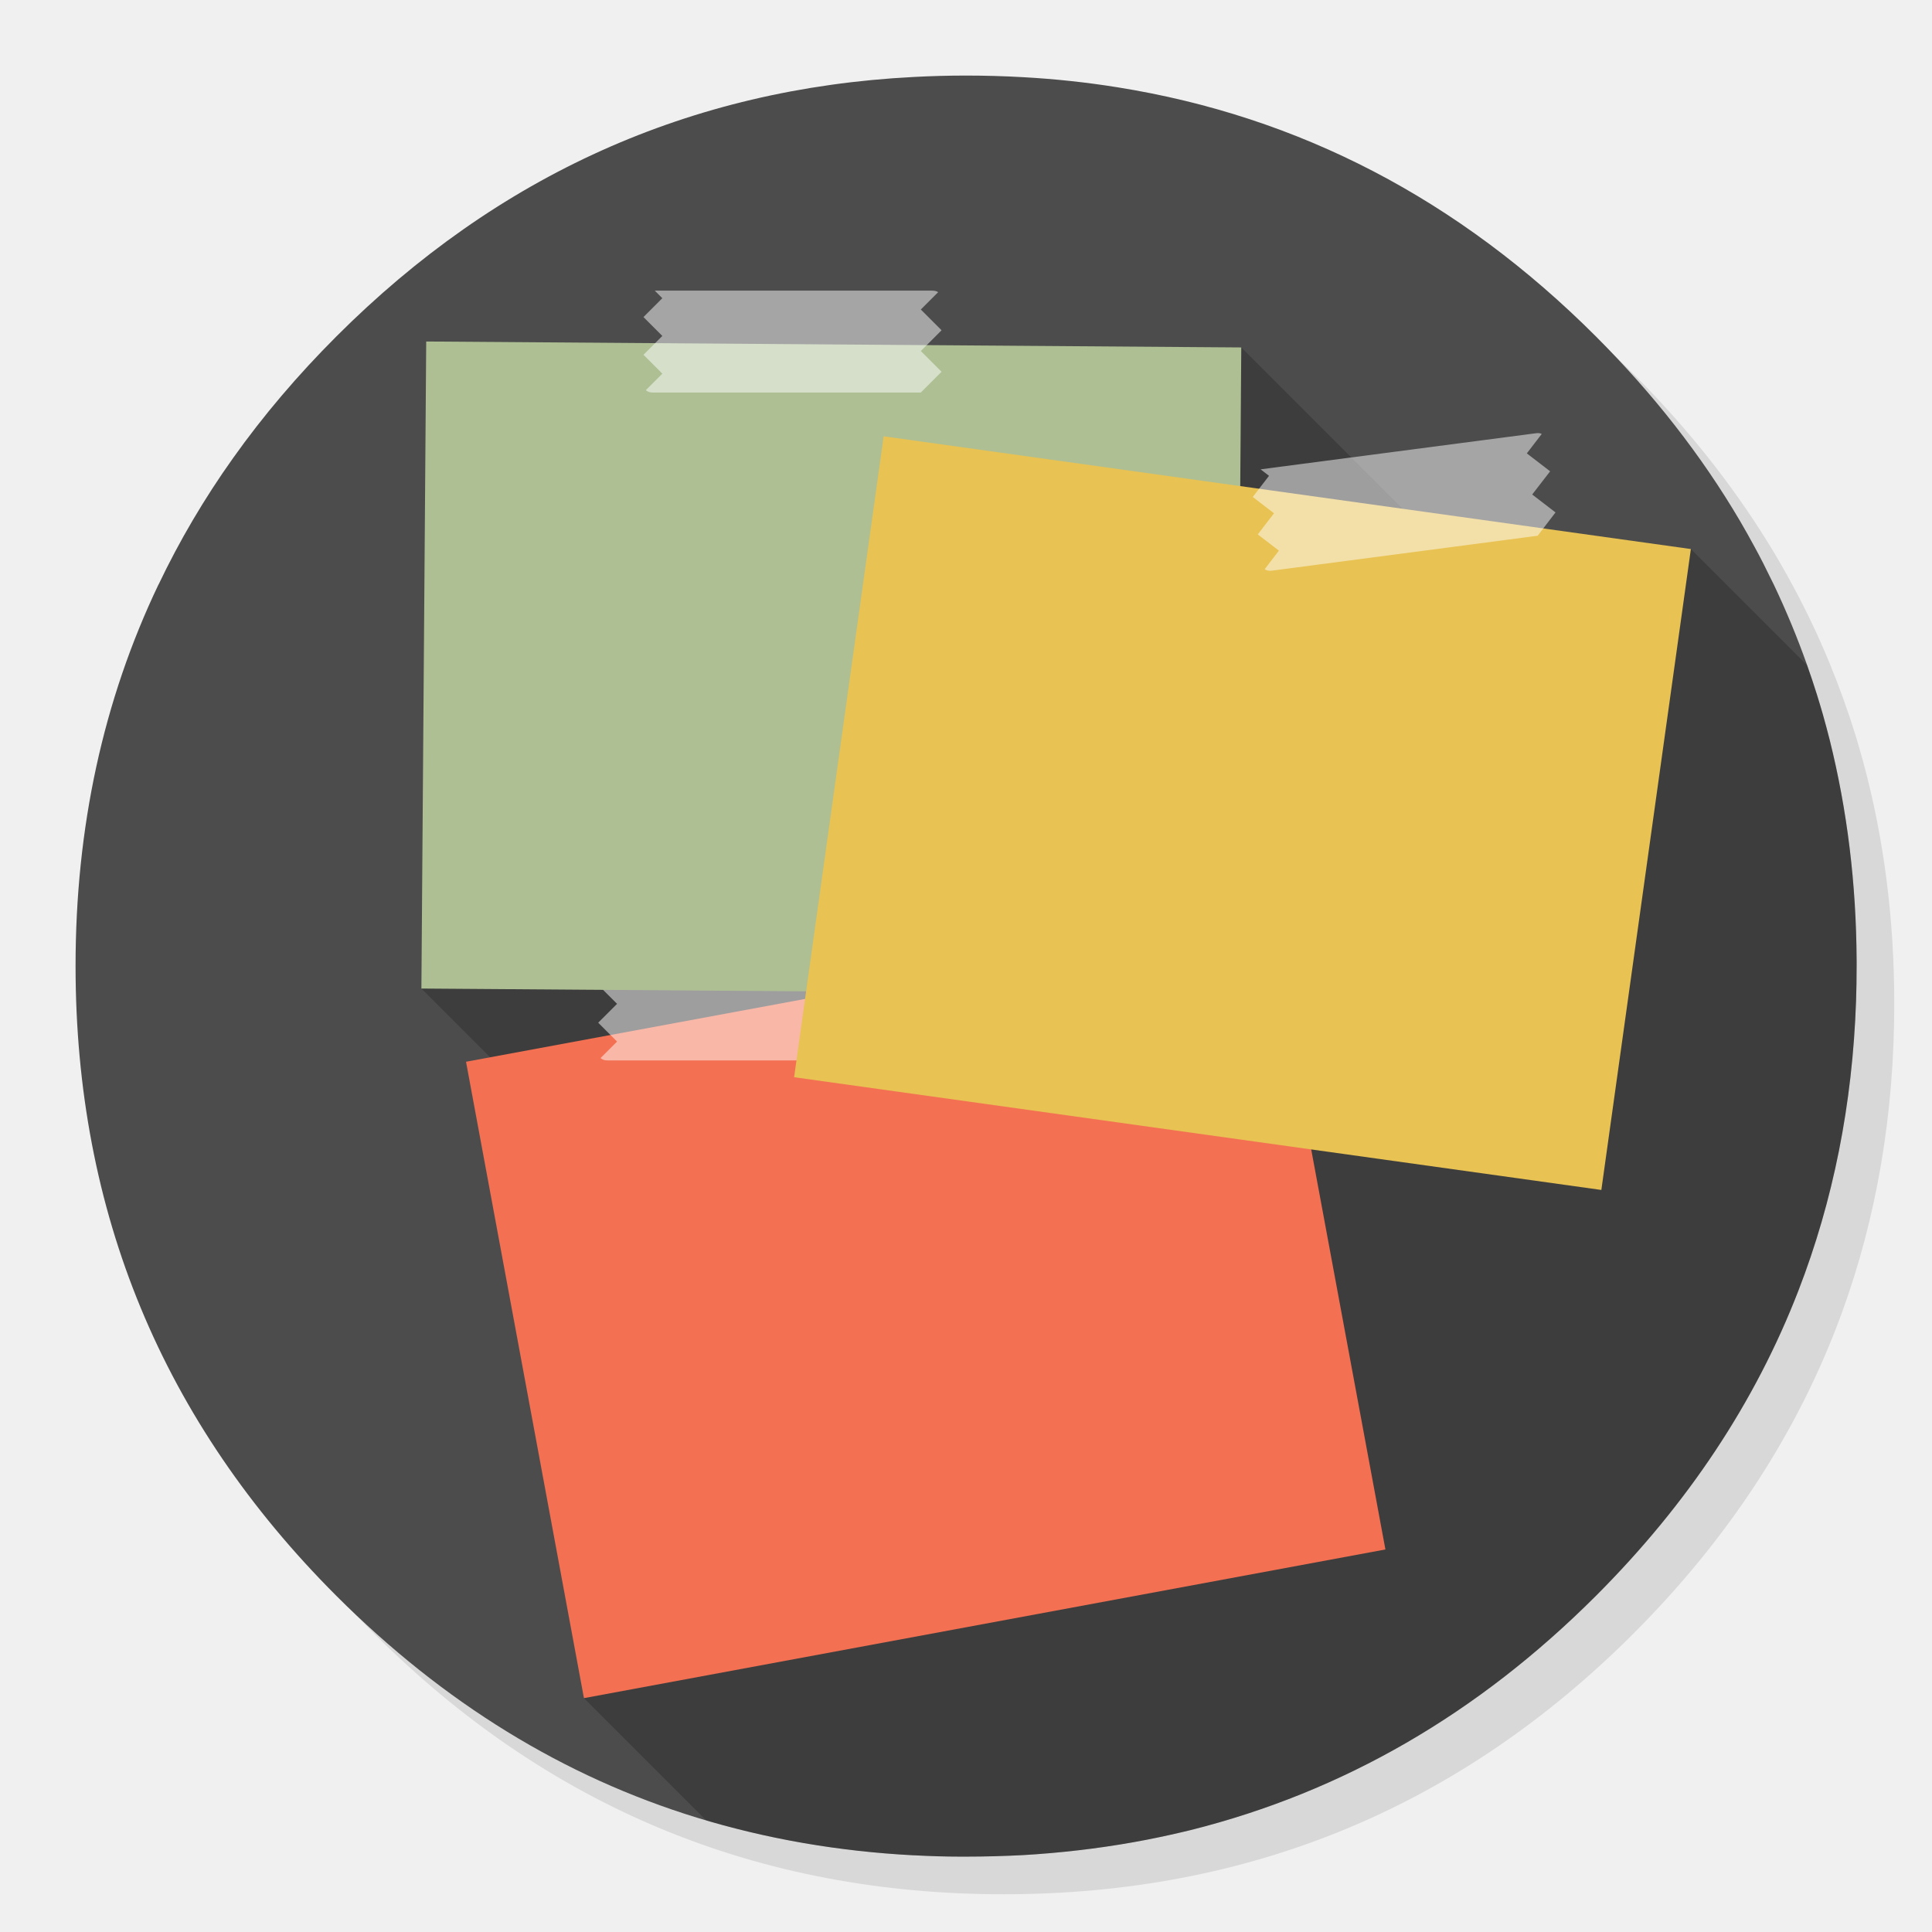
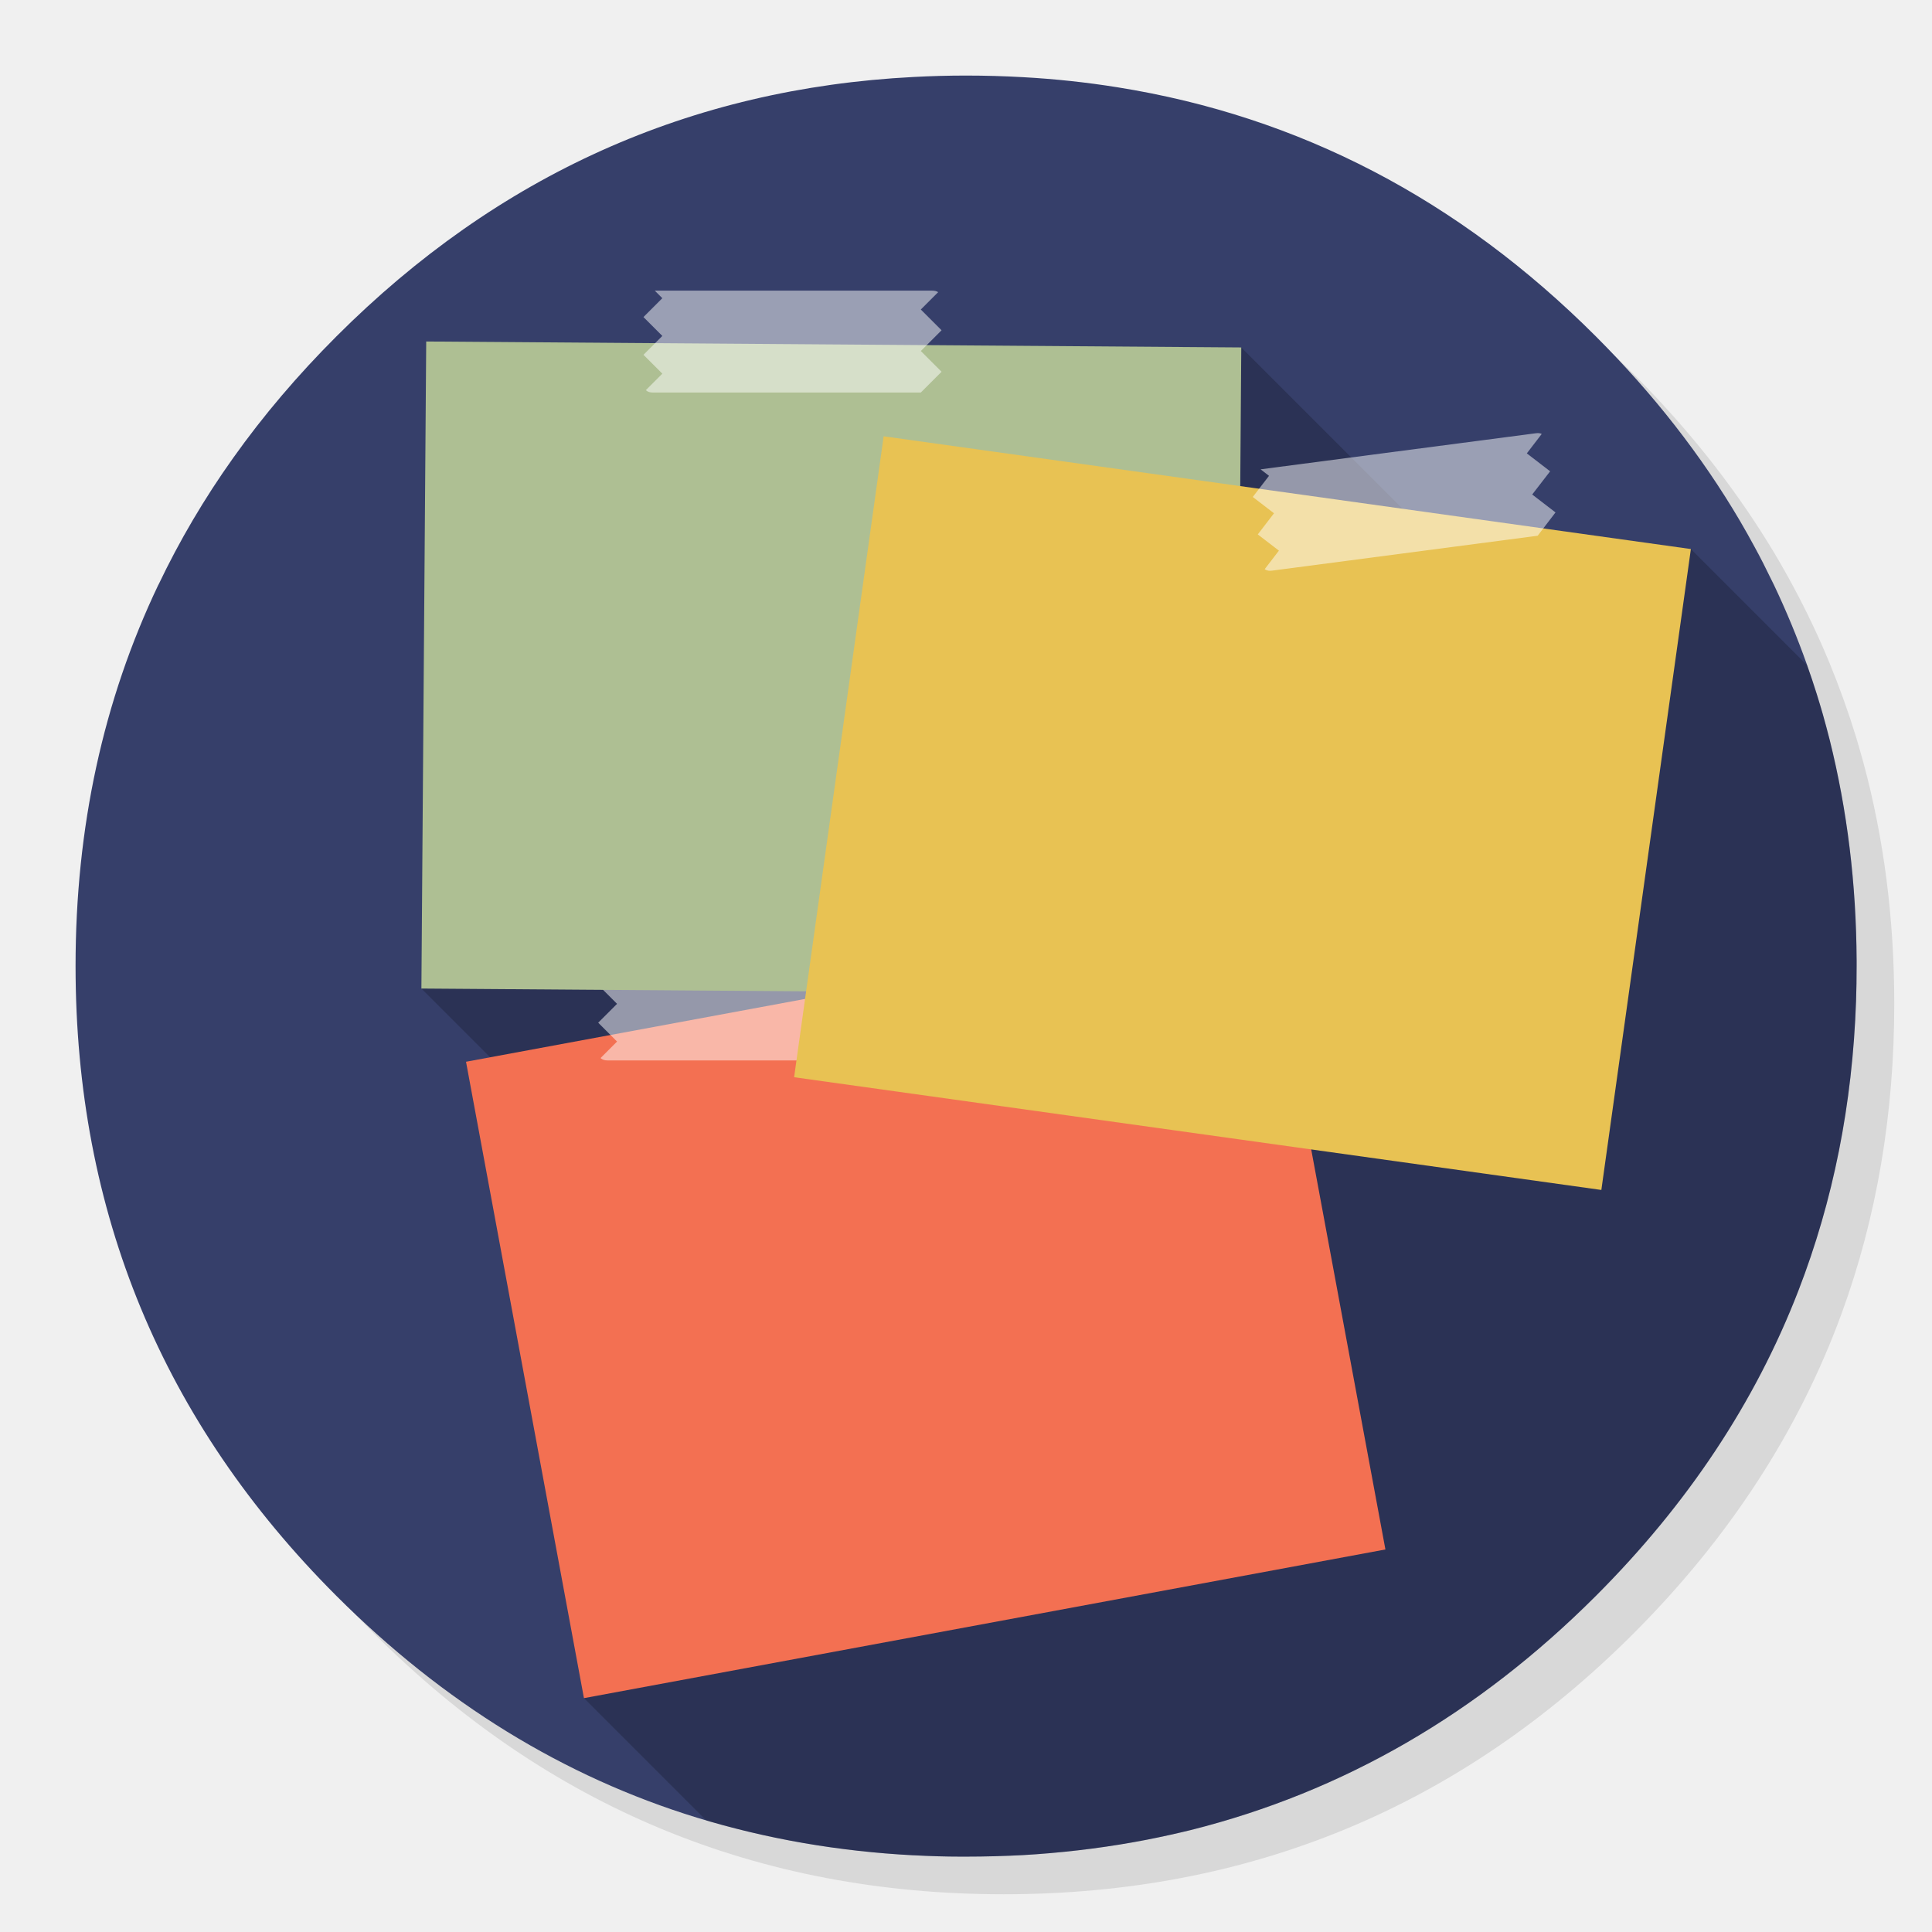
- <svg xmlns="http://www.w3.org/2000/svg" id="Stickies" image-rendering="optimizeSpeed" baseProfile="basic" version="1.1" style="background-color:#ffffff" x="0px" y="0px" width="1024px" height="1024px" viewBox="0 0 1024 1024" enable-background="new 0 0 1024 1024">
+ <svg xmlns="http://www.w3.org/2000/svg" id="Apps-Stickies" image-rendering="optimizeSpeed" baseProfile="basic" version="1.1" style="background-color:#ffffff" x="0px" y="0px" width="1024px" height="1024px" viewBox="0 0 1024 1024" enable-background="new 0 0 1024 1024">
  <defs transform="matrix(1 0 0 1 0 0) " />
  <g id="shadow">
    <g id="shape">
      <path id="path" fill="#000000" fill-opacity="0.098" d="M969.65,351.3 Q961.05,330.45 950.25,310.45 C946.2,302.9 941.9,295.4 937.35,288.05 917.8,256.35 893.95,226.4 865.8,198.25 773.65,106.1 662.35,60 532,60 401.65,60 290.4,106.1 198.25,198.25 106.1,290.4 60,401.65 60,532 60,662.35 106.1,773.65 198.25,865.8 290.4,957.95 401.65,1004 532,1004 662.35,1004 773.65,957.95 865.8,865.8 916.55,815 953.35,758.4 976.15,696.05 994.7,645.2 1004,590.55 1004,532 1004,487.1 998.55,444.45 987.6,404.05 986.35,399.5 985.05,394.95 983.7,390.45 979.6,377.15 974.9,364.1 969.65,351.3z" />
    </g>
  </g>
  <g id="bg">
    <g id="shape2">
-       <path id="path1" fill="#4C4C4C" fill-opacity="1" d="M929.85,289.65 C927.5,285.3 924.9,280.65 922.2,276.05 901.9,241.55 876.4,208.85 845.85,178.3 773.25,105.7 688.7,61.65 592.2,46.25 575.95,43.65 559.4,41.85 542.15,40.9 532.45,40.35 522.3,40.05 512.05,40.05 502.7,40.05 493.45,40.3 484.15,40.8 365.8,46.9 263.85,92.75 178.3,178.3 157.8,198.8 139.55,220.25 123.6,242.7 108.25,264.25 95.05,286.7 84,309.9 L83.975,309.875 Q40.05,401.873 40.05,512.05 C40.05,642.4 86.15,753.7 178.3,845.85 235,902.5 298.85,941.75 369.4,963.4 406.15,974.65 444.2,981.25 484.15,983.35 484.3,983.35 484.4,983.35 484.55,983.35 493.05,983.8 501.15,984.05 509.05,984.05 510.25,984.05 511.15,984.05 512.05,984.05 522.35,984.05 532.55,983.75 542.15,983.25 544.65,983.1 546.9,982.95 549.1,982.8 569.3,981.35 589,978.75 607.8,975.1 615.75,973.55 623.6,971.8 631.2,969.95 712,949.65 783.35,908.35 845.85,845.85 894.45,797.25 930.25,743.35 953.2,684.05 971.65,636.4 981.85,585.25 983.75,530.55 983.95,524.5 984.05,518.3 984.05,512.05 984.05,511.4 984.05,510.7 984.05,510.05 984.05,509.7 984.05,509.4 984.05,509.05 983.85,468.4 979.1,429.55 969.75,392.05 968.65,387.7 967.4,383.05 966.1,378.45 965.1,375.05 964.1,371.6 962.95,367.95 961.35,362.8 959.55,357.45 957.65,352.1 952.6,337.85 946.8,323.85 940.2,309.95 938.35,306.15 936.45,302.3 934.5,298.45 933.05,295.6 931.55,292.75 929.85,289.65z" />
+       <path id="path1" fill="#363F6A" fill-opacity="1" d="M929.85,289.65 C927.5,285.3 924.9,280.65 922.2,276.05 901.9,241.55 876.4,208.85 845.85,178.3 773.25,105.7 688.7,61.65 592.2,46.25 575.95,43.65 559.4,41.85 542.15,40.9 532.45,40.35 522.3,40.05 512.05,40.05 502.7,40.05 493.45,40.3 484.15,40.8 365.8,46.9 263.85,92.75 178.3,178.3 157.8,198.8 139.55,220.25 123.6,242.7 108.25,264.25 95.05,286.7 84,309.9 L83.975,309.875 Q40.05,401.873 40.05,512.05 C40.05,642.4 86.15,753.7 178.3,845.85 235,902.5 298.85,941.75 369.4,963.4 406.15,974.65 444.2,981.25 484.15,983.35 484.3,983.35 484.4,983.35 484.55,983.35 493.05,983.8 501.15,984.05 509.05,984.05 510.25,984.05 511.15,984.05 512.05,984.05 522.35,984.05 532.55,983.75 542.15,983.25 544.65,983.1 546.9,982.95 549.1,982.8 569.3,981.35 589,978.75 607.8,975.1 615.75,973.55 623.6,971.8 631.2,969.95 712,949.65 783.35,908.35 845.85,845.85 894.45,797.25 930.25,743.35 953.2,684.05 971.65,636.4 981.85,585.25 983.75,530.55 983.95,524.5 984.05,518.3 984.05,512.05 984.05,511.4 984.05,510.7 984.05,510.05 984.05,509.7 984.05,509.4 984.05,509.05 983.85,468.4 979.1,429.55 969.75,392.05 968.65,387.7 967.4,383.05 966.1,378.45 965.1,375.05 964.1,371.6 962.95,367.95 961.35,362.8 959.55,357.45 957.65,352.1 952.6,337.85 946.8,323.85 940.2,309.95 938.35,306.15 936.45,302.3 934.5,298.45 933.05,295.6 931.55,292.75 929.85,289.65z" />
    </g>
  </g>
  <g id="bg.__20copy">
    <g id="shape4">
      <path id="path2" fill="#000000" fill-opacity="0.2" d="M962.95,367.95 C961.3,362.8 959.6,357.7 957.85,352.65 L896.2,291 794.05,320.3 657.9,184.15 223.35,523.95 348.85,649.45 309.45,900 374.35,964.9 C409.85,975.25 446.15,981.35 484.15,983.35 484.3,983.35 484.4,983.35 484.55,983.35 493.05,983.8 501.15,984.05 509.05,984.05 Q510.55,984.05 512.05,984.05 C522.35,984.05 532.55,983.75 542.15,983.25 544.65,983.1 546.9,982.95 549.1,982.8 569.3,981.35 589,978.75 607.8,975.1 615.75,973.55 623.6,971.8 631.2,969.95 712,949.65 783.35,908.35 845.85,845.85 894.45,797.25 930.25,743.35 953.2,684.05 971.65,636.4 981.85,585.25 983.75,530.55 983.95,524.5 984.05,518.3 984.05,512.05 984.05,511.4 984.05,510.7 984.05,510.05 984.05,509.7 984.05,509.4 984.05,509.05 983.85,468.4 979.1,429.55 969.75,392.05 968.65,387.7 967.4,383.05 966.1,378.45 965.1,375.05 964.1,371.6 962.95,367.95z" />
    </g>
  </g>
  <g id="Calque.__203.__20copy">
    <g id="shape6">
      <path id="path3" fill="#F37052" fill-opacity="1" d="M671.75,484.05 L247,562.75 309.5,900.05 734.3,821.25 671.75,484.05z" />
    </g>
  </g>
  <g id="Calque.__202">
    <g id="shape8">
      <path id="path4" fill="#FFFFFF" fill-opacity="0.498" d="M318.3,560.8 C319.3,561.7 320.5,562.05 322.05,562.05 L464.05,562.05 475.05,551.05 464.05,540.05 475.05,529.05 464.05,518.05 473.25,508.85 Q472.05,508.05 470.05,508.05 L323.05,508.05 327.05,512.05 317.05,522.05 327.05,532.05 317.05,542.05 327.05,552.05 318.3,560.8z" />
    </g>
  </g>
  <g id="Calque.__203.__20copy.__202">
    <g id="shape10">
      <path id="path5" fill="#AEBF93" fill-opacity="1" d="M655.35,527.1 L657.9,184.15 225.9,181 223.35,523.95 655.35,527.1z" />
    </g>
  </g>
  <g id="Calque.__203">
    <g id="shape12">
      <path id="path6" fill="#E8C253" fill-opacity="1" d="M848.75,630.7 L896.2,291 468.35,231.25 420.9,570.95 848.75,630.7z" />
    </g>
  </g>
  <g id="Calque.__204">
    <g id="shape14">
      <path id="path7" fill="#FFFFFF" fill-opacity="0.498" d="M666.65,283.25 L677.85,291.85 670.3,301.7 C671.45,302.45 672.65,302.65 674.2,302.45 L815,283.95 824.45,271.6 812.1,262.1 821.6,249.8 809.25,240.3 817.15,230 Q815.9,229.35 813.9,229.65 L668.15,248.75 672.6,252.2 664,263.4 675.25,272.05 666.65,283.25z" />
    </g>
  </g>
  <g id="Calque.__205">
    <g id="shape16">
      <path id="path8" fill="#FFFFFF" fill-opacity="0.498" d="M488.05,164.05 L497.25,154.85 Q496.05,154.05 494.05,154.05 L347.05,154.05 351.05,158.05 341.05,168.05 351.05,178.05 341.05,188.05 351.05,198.05 342.3,206.8 C343.3,207.7 344.5,208.05 346.05,208.05 L488.05,208.05 499.05,197.05 488.05,186.05 499.05,175.05 488.05,164.05z" />
    </g>
  </g>
</svg>
